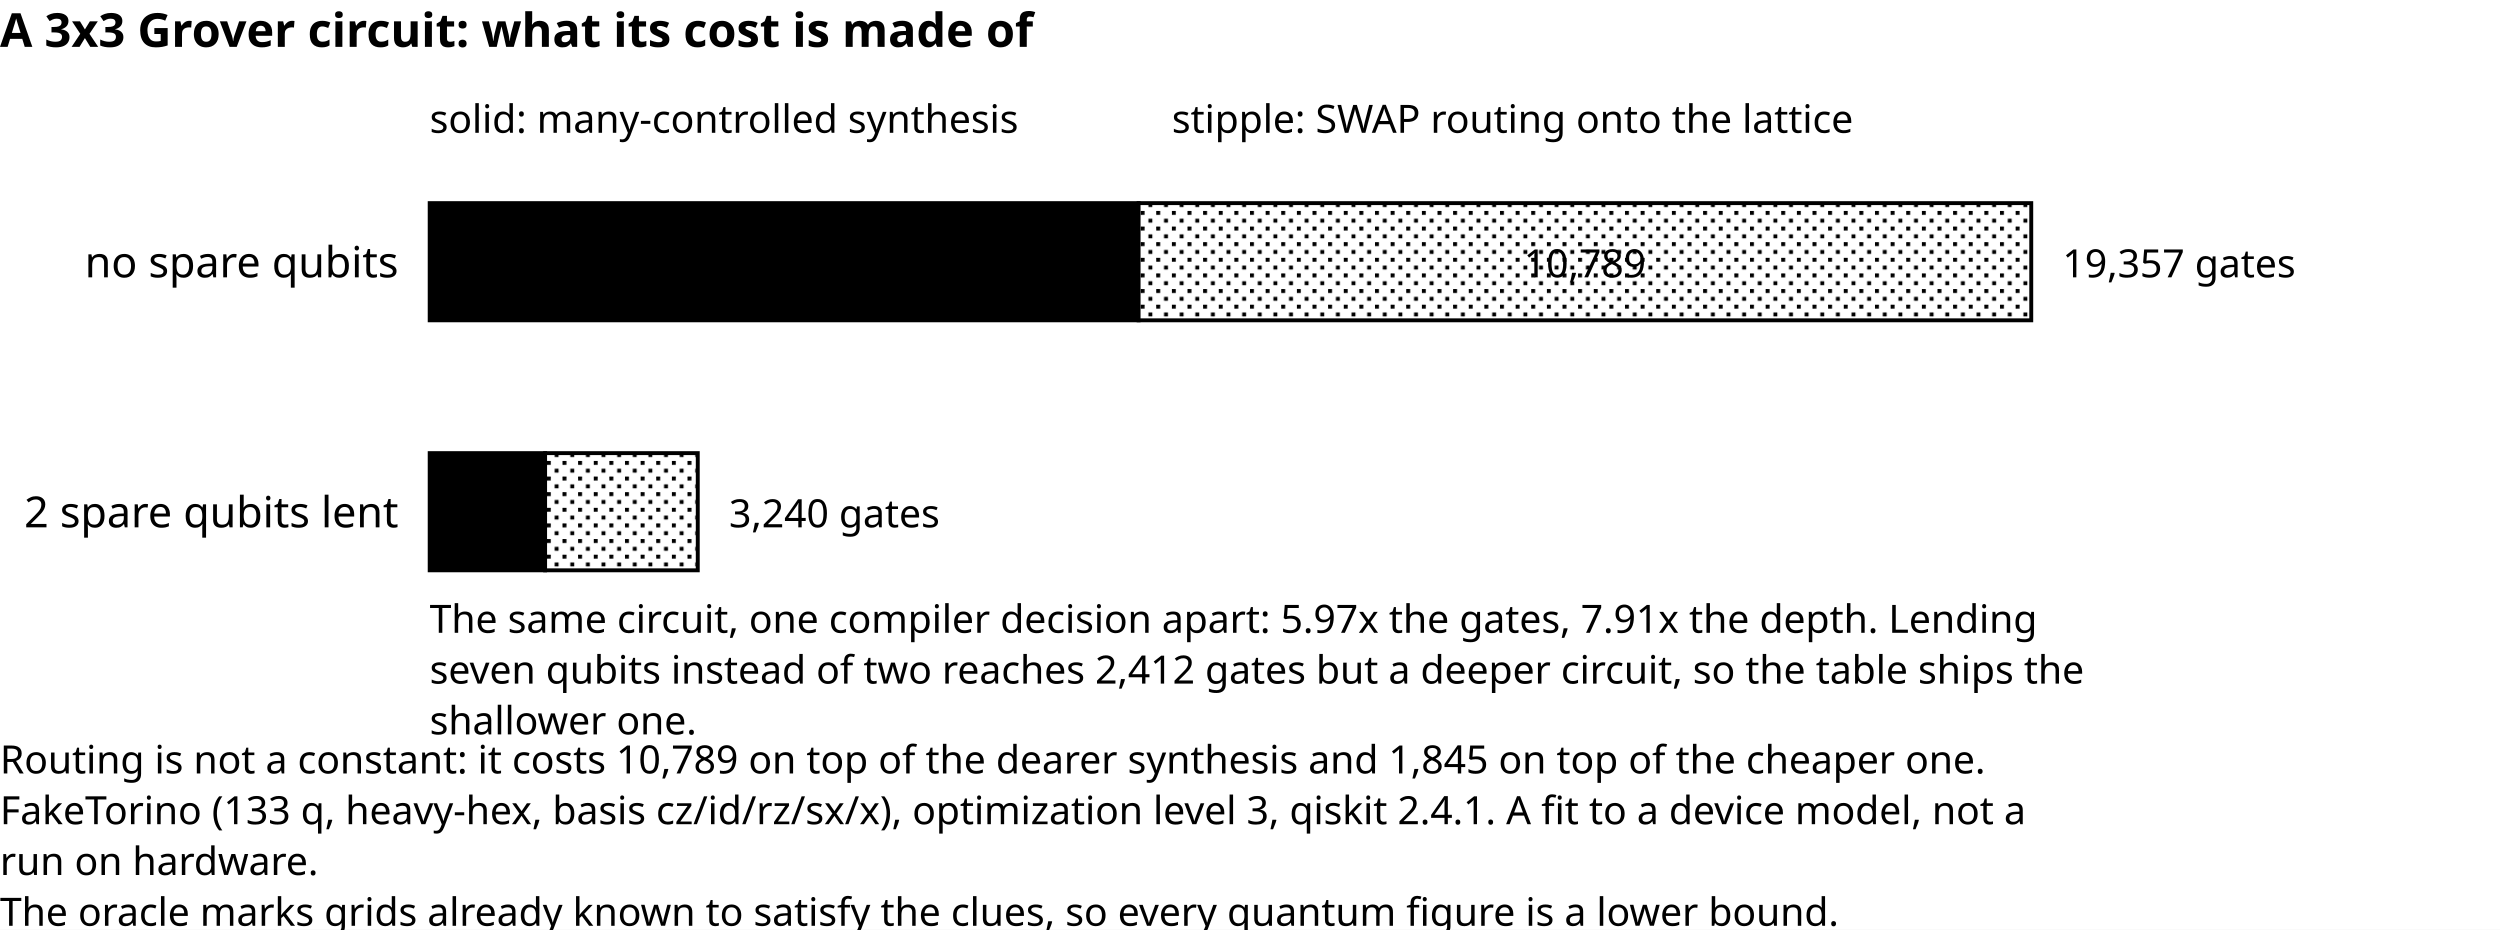
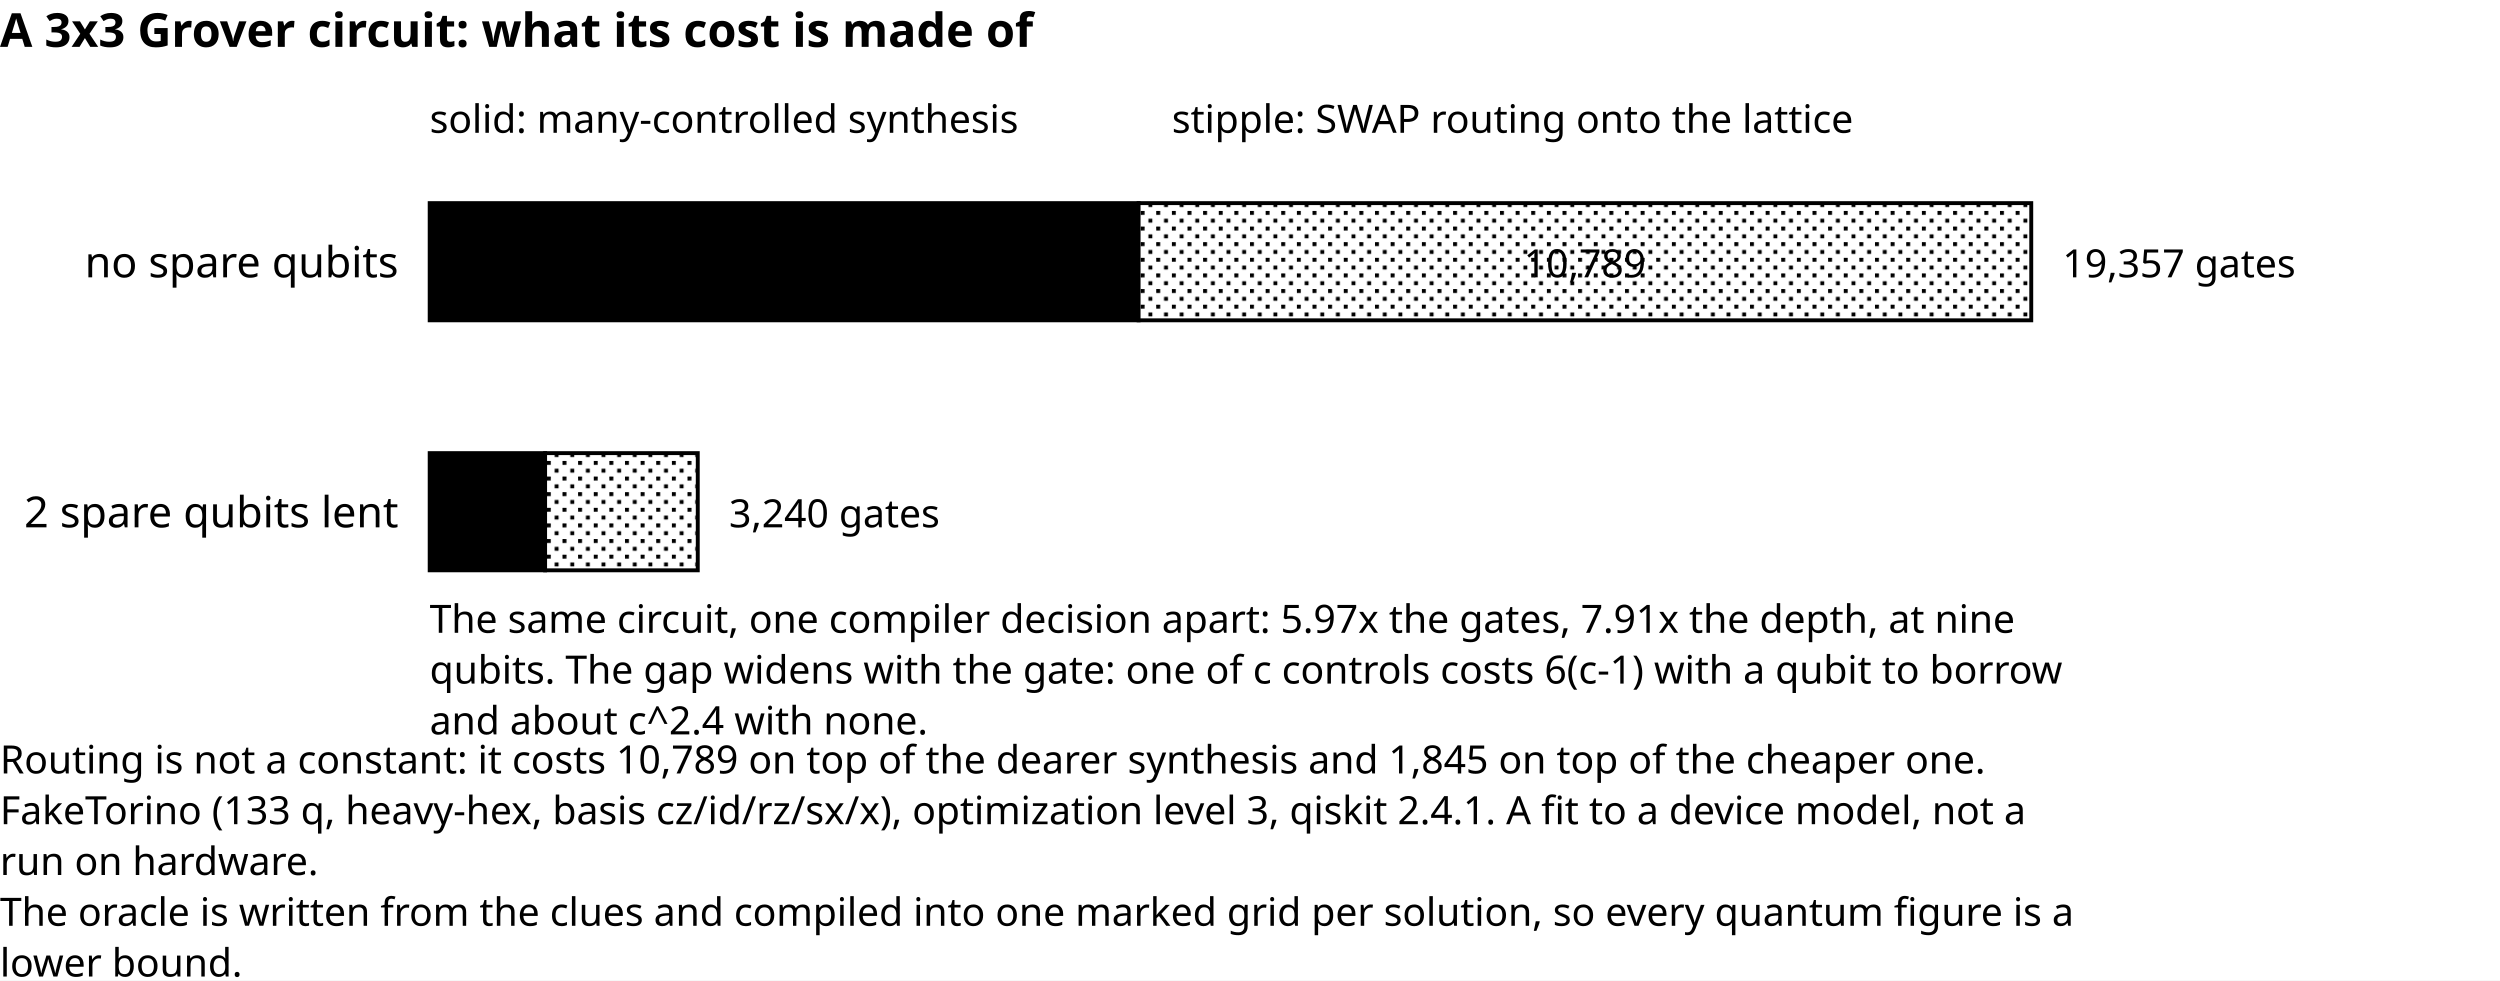
- <svg xmlns="http://www.w3.org/2000/svg" viewBox="0 0 640 238" width="640" height="238" role="img" aria-label="A 3x3 Grover circuit: what its cost is made of. Routing is not a constant: it costs 10,789 on top of the dearer synthesis and 1,845 on top of the cheaper one. FakeTorino (133 q, heavy-hex, basis cz/id/rz/sx/x), optimization level 3, qiskit 2.4.1. A fit to a device model, not a run on hardware. The oracle marks grids already known to satisfy the clues, so every quantum figure is a lower bound.">
+ <svg xmlns="http://www.w3.org/2000/svg" viewBox="0 0 640 251" width="640" height="251" role="img" aria-label="A 3x3 Grover circuit: what its cost is made of. Routing is not a constant: it costs 10,789 on top of the dearer synthesis and 1,845 on top of the cheaper one. FakeTorino (133 q, heavy-hex, basis cz/id/rz/sx/x), optimization level 3, qiskit 2.4.1. A fit to a device model, not a run on hardware. The oracle is written from the clues and compiled into one marked grid per solution, so every quantum figure is a lower bound.">
  <defs>
    <pattern id="stipple" width="4" height="4" patternUnits="userSpaceOnUse">
      <rect width="4" height="4" fill="#fff" />
      <rect width="1" height="1" fill="#000" />
      <rect x="2" y="2" width="1" height="1" fill="#000" />
    </pattern>
  </defs>
-   <rect width="640" height="238" fill="#fff" />
+   <rect width="640" height="251" fill="#fff" />
  <text x="0" y="12" font-family="Geneva, Verdana, sans-serif" font-size="12" font-weight="700" fill="#000" text-anchor="start">A 3x3 Grover circuit: what its cost is made of</text>
  <g transform="translate(0,26)">
    <rect x="110" y="26" width="181.479" height="30" fill="#000" stroke="#000" stroke-width="1" />
    <text x="200.739" y="45" font-family="Geneva, Verdana, sans-serif" font-size="10" font-weight="400" fill="#000" text-anchor="middle">8,568</text>
    <rect x="291.479" y="26" width="228.521" height="30" fill="url(#stipple)" stroke="#000" stroke-width="1" />
    <text x="405.739" y="45" font-family="Geneva, Verdana, sans-serif" font-size="10" font-weight="400" fill="#000" text-anchor="middle">10,789</text>
    <text x="102" y="45" font-family="Geneva, Verdana, sans-serif" font-size="11" font-weight="400" fill="#000" text-anchor="end">no spare qubits</text>
    <text x="528" y="45" font-family="Geneva, Verdana, sans-serif" font-size="10" font-weight="400" fill="#000" text-anchor="start">19,357 gates</text>
    <rect x="110" y="90" width="29.547" height="30" fill="#000" stroke="#000" stroke-width="1" />
    <rect x="139.547" y="90" width="39.079" height="30" fill="url(#stipple)" stroke="#000" stroke-width="1" />
    <text x="102" y="109" font-family="Geneva, Verdana, sans-serif" font-size="11" font-weight="400" fill="#000" text-anchor="end">2 spare qubits lent</text>
    <text x="186.626" y="109" font-family="Geneva, Verdana, sans-serif" font-size="10" font-weight="400" fill="#000" text-anchor="start">3,240 gates</text>
    <text x="110" y="8" font-family="Geneva, Verdana, sans-serif" font-size="10" font-weight="400" fill="#000" text-anchor="start">solid: many-controlled synthesis</text>
    <text x="300" y="8" font-family="Geneva, Verdana, sans-serif" font-size="10" font-weight="400" fill="#000" text-anchor="start">stipple: SWAP routing onto the lattice</text>
-     <text x="110" y="136" font-family="Geneva, Verdana, sans-serif" font-size="10" font-weight="400" fill="#000" text-anchor="start">The same circuit, one compiler decision apart: 5.97x the gates, 7.91x the depth. Lending</text>
-     <text x="110" y="149" font-family="Geneva, Verdana, sans-serif" font-size="10" font-weight="400" fill="#000" text-anchor="start">seven qubits instead of two reaches 2,412 gates but a deeper circuit, so the table ships the</text>
-     <text x="110" y="162" font-family="Geneva, Verdana, sans-serif" font-size="10" font-weight="400" fill="#000" text-anchor="start">shallower one.</text>
+     <text x="110" y="136" font-family="Geneva, Verdana, sans-serif" font-size="10" font-weight="400" fill="#000" text-anchor="start">The same circuit, one compiler decision apart: 5.97x the gates, 7.91x the depth, at nine</text>
+     <text x="110" y="149" font-family="Geneva, Verdana, sans-serif" font-size="10" font-weight="400" fill="#000" text-anchor="start">qubits. The gap widens with the gate: one of c controls costs 6(c-1) with a qubit to borrow</text>
+     <text x="110" y="162" font-family="Geneva, Verdana, sans-serif" font-size="10" font-weight="400" fill="#000" text-anchor="start">and about c^2.4 with none.</text>
  </g>
  <text x="0" y="198" font-family="Geneva, Verdana, sans-serif" font-size="10" font-weight="400" fill="#000" text-anchor="start">Routing is not a constant: it costs 10,789 on top of the dearer synthesis and 1,845 on top of the cheaper one.</text>
  <text x="0" y="211" font-family="Geneva, Verdana, sans-serif" font-size="10" font-weight="400" fill="#000" text-anchor="start">FakeTorino (133 q, heavy-hex, basis cz/id/rz/sx/x), optimization level 3, qiskit 2.4.1. A fit to a device model, not a</text>
  <text x="0" y="224" font-family="Geneva, Verdana, sans-serif" font-size="10" font-weight="400" fill="#000" text-anchor="start">run on hardware.</text>
-   <text x="0" y="237" font-family="Geneva, Verdana, sans-serif" font-size="10" font-weight="400" fill="#000" text-anchor="start">The oracle marks grids already known to satisfy the clues, so every quantum figure is a lower bound.</text>
+   <text x="0" y="237" font-family="Geneva, Verdana, sans-serif" font-size="10" font-weight="400" fill="#000" text-anchor="start">The oracle is written from the clues and compiled into one marked grid per solution, so every quantum figure is a</text>
+   <text x="0" y="250" font-family="Geneva, Verdana, sans-serif" font-size="10" font-weight="400" fill="#000" text-anchor="start">lower bound.</text>
</svg>
